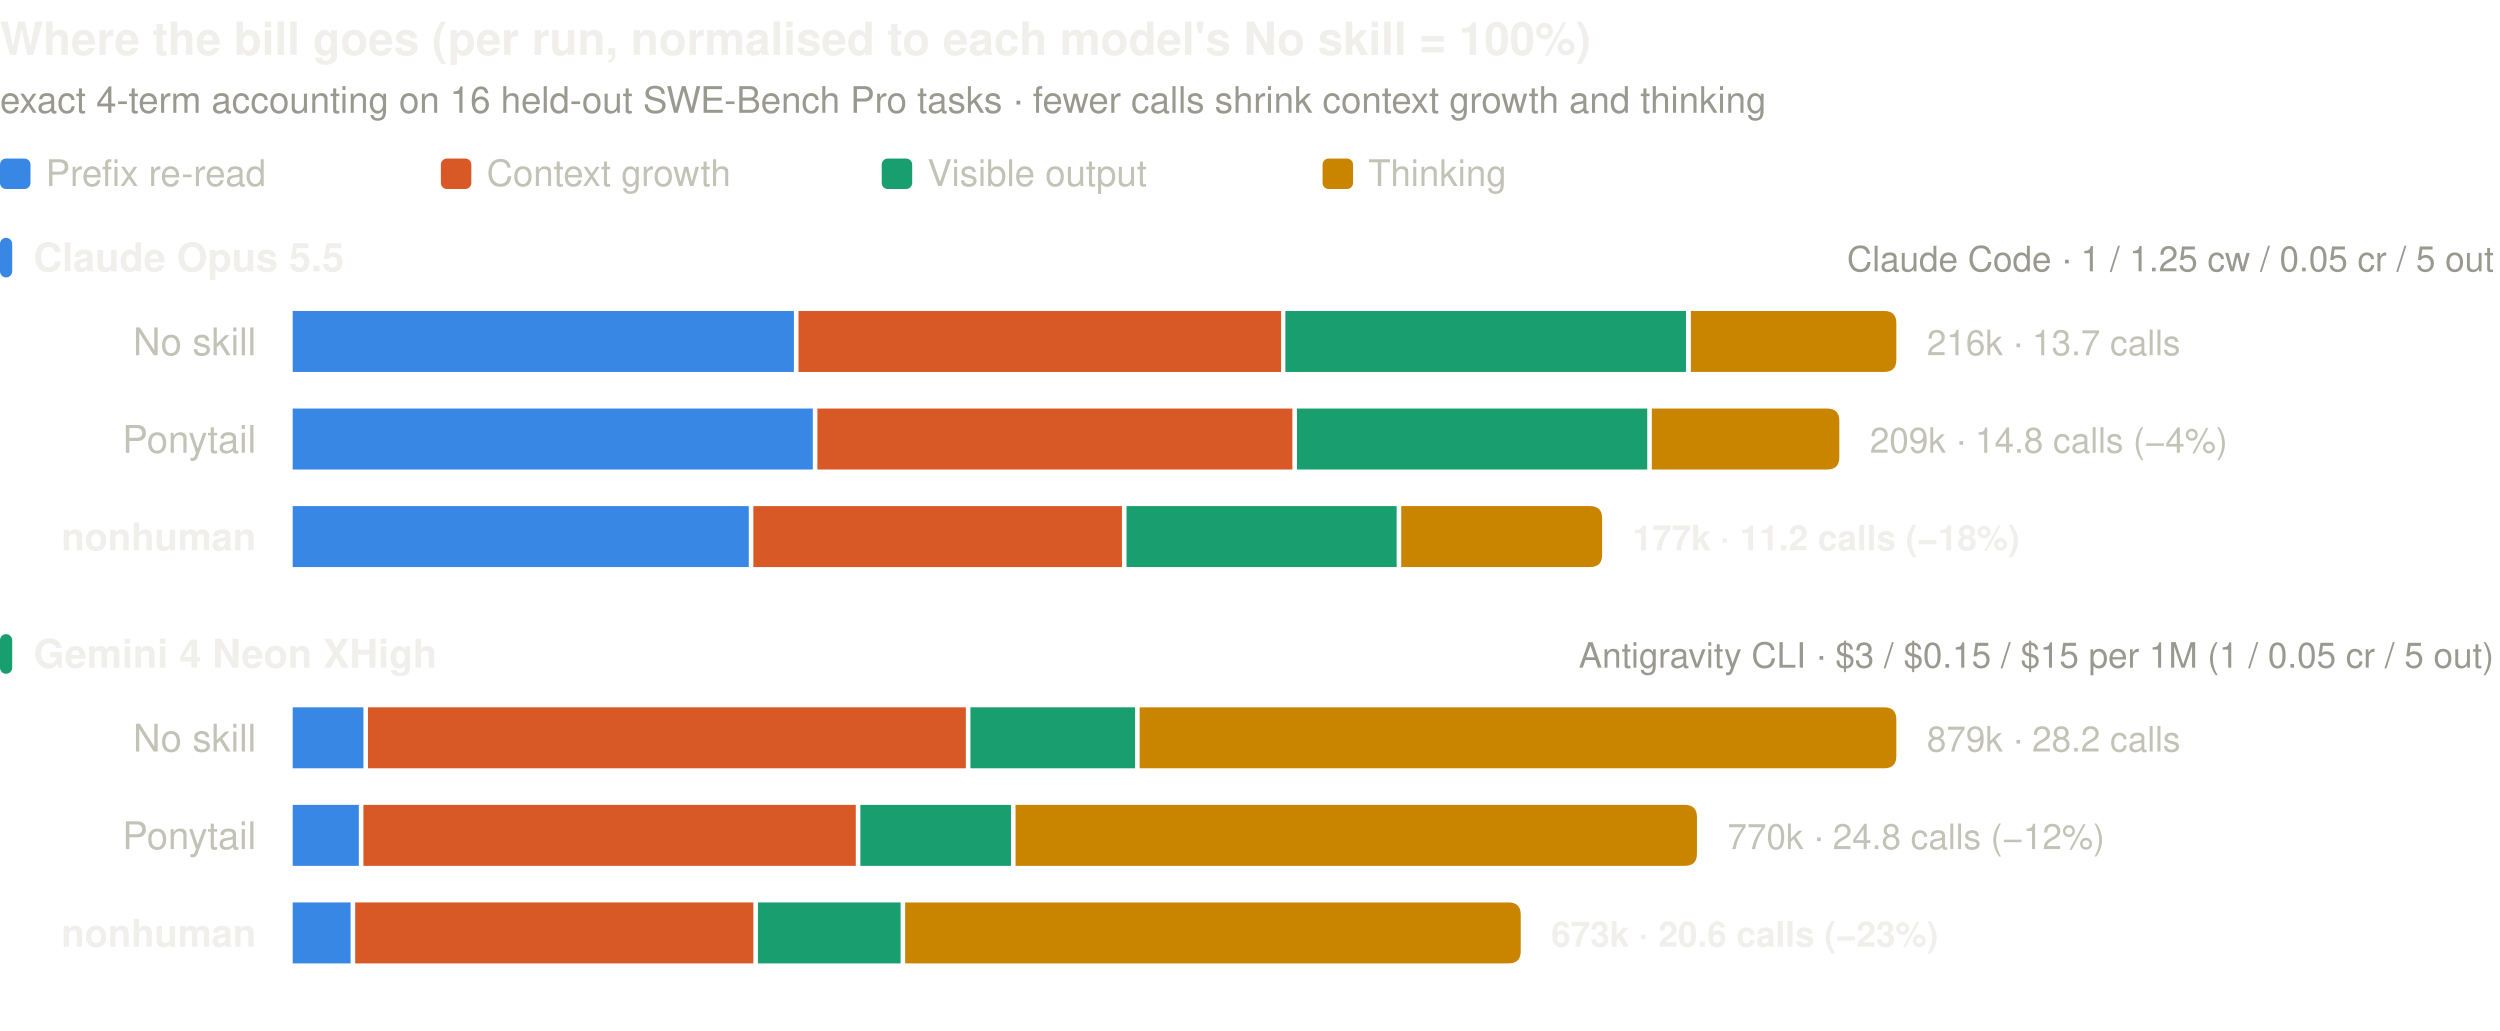
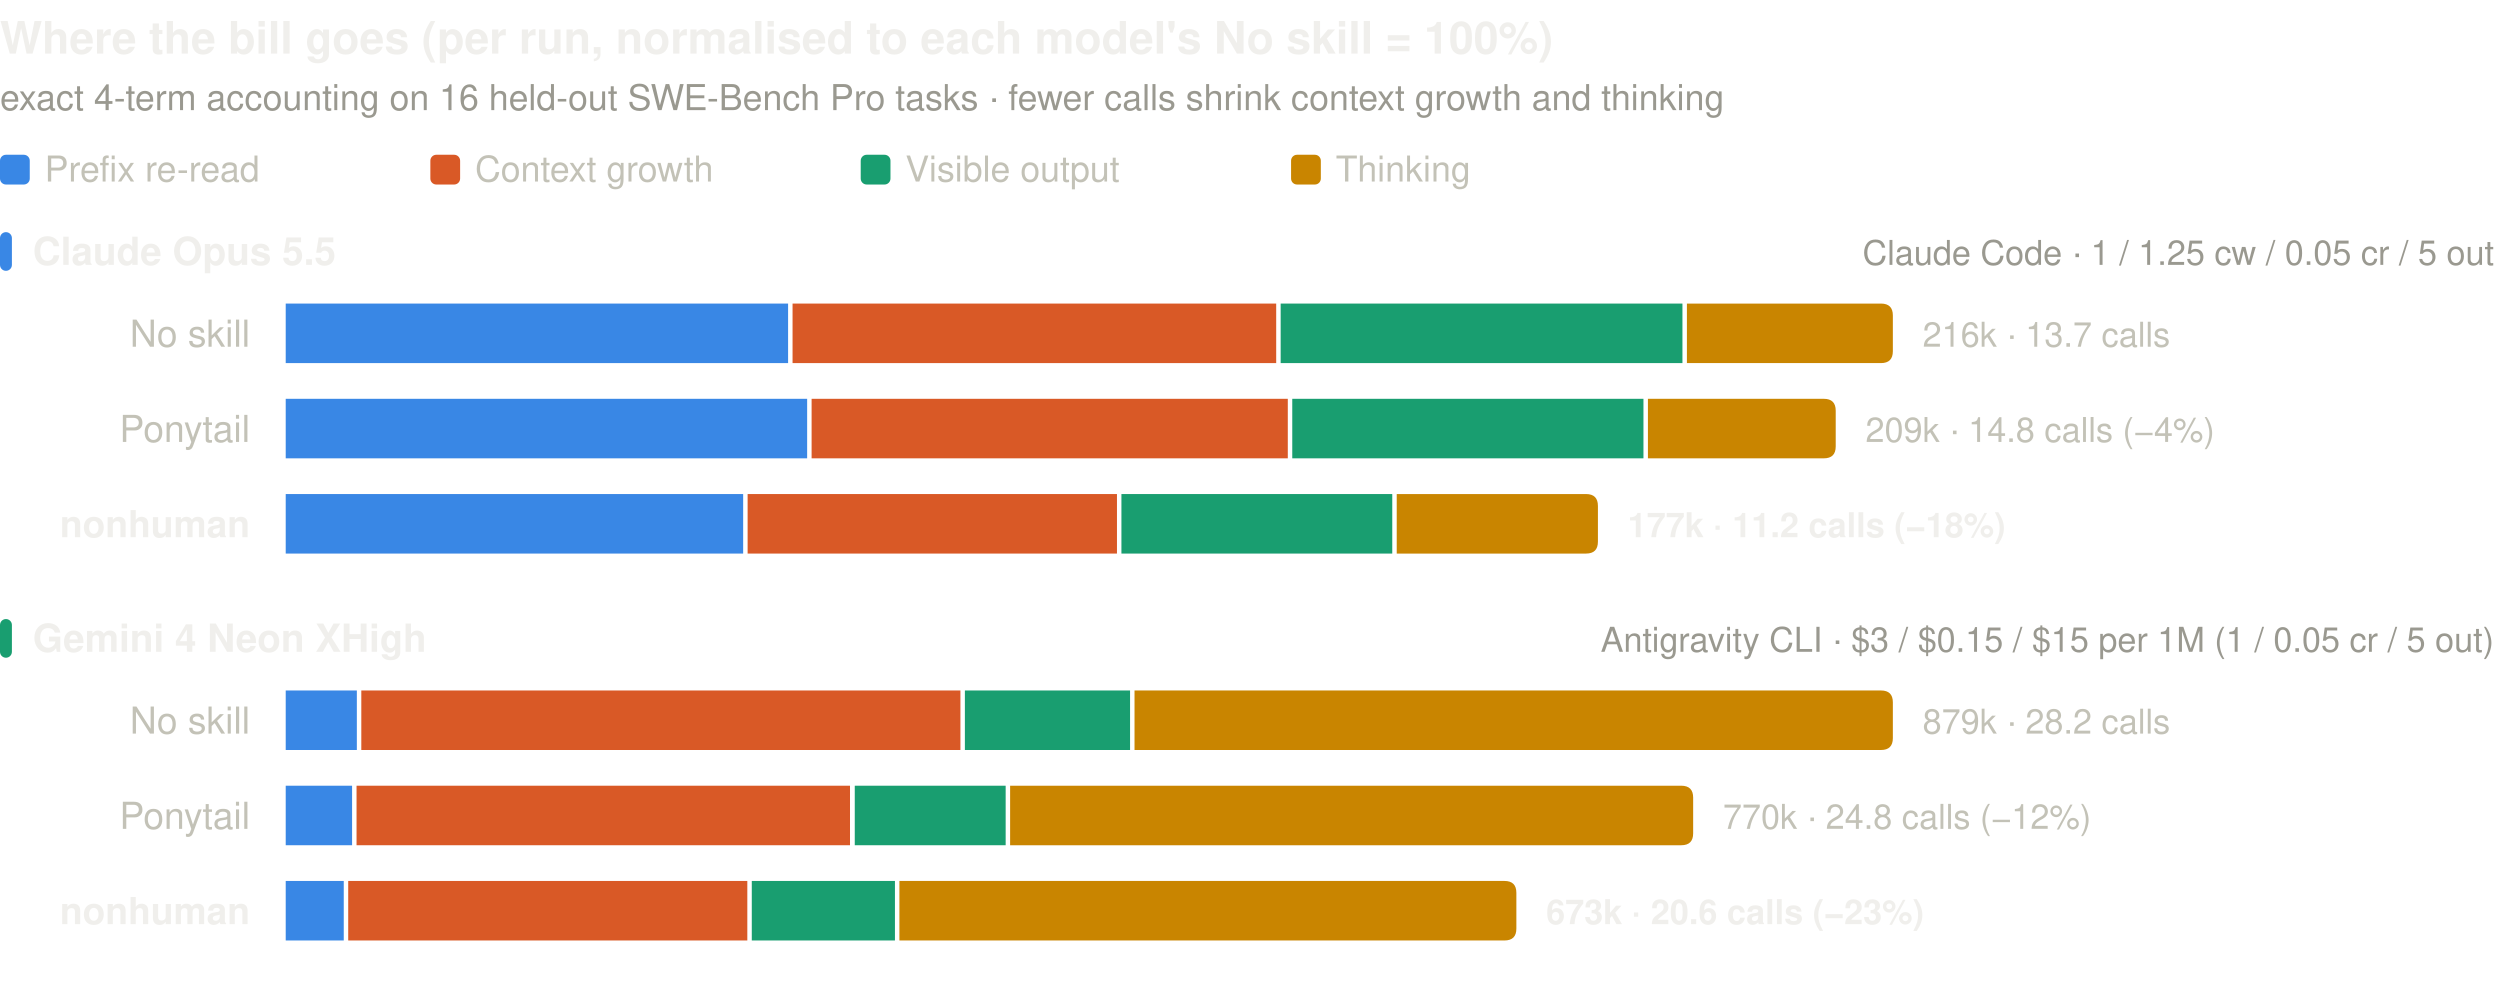
- <svg xmlns="http://www.w3.org/2000/svg" width="820" height="338" viewBox="0 0 820 338" font-family="-apple-system,BlinkMacSystemFont,'Segoe UI',Helvetica,Arial,sans-serif" role="img" aria-label="Billed cost decomposition per run on Claude Opus 5.5 and Gemini 4 Neon XHigh">
+ <svg xmlns="http://www.w3.org/2000/svg" width="840" height="338" viewBox="0 0 840 338" font-family="-apple-system,BlinkMacSystemFont,'Segoe UI',Helvetica,Arial,sans-serif" role="img" aria-label="Billed cost decomposition per run on Claude Opus 5.5 and Gemini 4 Neon XHigh">
  <text x="0.0" y="18.0" fill="#f0efec" font-size="15" font-weight="600" text-anchor="start">Where the bill goes (per run, normalised to each model's No skill = 100%)</text>
  <text x="0.0" y="37.0" fill="#9a9990" font-size="12" font-weight="400" text-anchor="start">exact 4-term accounting on 16 held-out SWE-Bench Pro tasks · fewer calls shrink context growth and thinking</text>
  <rect x="0.0" y="52" width="10" height="10" rx="2" fill="#3987e5" />
  <text x="15.0" y="61.0" fill="#c3c2b7" font-size="12" font-weight="400" text-anchor="start">Prefix re-read</text>
  <rect x="144.6" y="52" width="10" height="10" rx="2" fill="#d95926" />
  <text x="159.6" y="61.0" fill="#c3c2b7" font-size="12" font-weight="400" text-anchor="start">Context growth</text>
  <rect x="289.2" y="52" width="10" height="10" rx="2" fill="#199e70" />
  <text x="304.2" y="61.0" fill="#c3c2b7" font-size="12" font-weight="400" text-anchor="start">Visible output</text>
  <rect x="433.8" y="52" width="10" height="10" rx="2" fill="#c98500" />
  <text x="448.8" y="61.0" fill="#c3c2b7" font-size="12" font-weight="400" text-anchor="start">Thinking</text>
  <rect x="0" y="78" width="4" height="13" rx="2" fill="#3987e5" />
  <text x="11.0" y="89.0" fill="#f0efec" font-size="13" font-weight="650" text-anchor="start">Claude Opus 5.5</text>
-   <text x="818.0" y="89.0" fill="#9a9990" font-size="11.5" font-weight="400" text-anchor="end">Claude Code · 1 / 1.25 cw / 0.05 cr / 5 out</text>
+   <text x="838.0" y="89.0" fill="#9a9990" font-size="11.5" font-weight="400" text-anchor="end">Claude Code · 1 / 1.25 cw / 0.05 cr / 5 out</text>
  <text x="84.0" y="116.5" fill="#c3c2b7" font-size="12.5" font-weight="400" text-anchor="end">No skill</text>
-   <rect x="96.0" y="102.0" width="164.4" height="20" fill="#3987e5" />
-   <rect x="261.9" y="102.0" width="158.3" height="20" fill="#d95926" />
-   <rect x="421.6" y="102.0" width="131.4" height="20" fill="#199e70" />
-   <path d="M554.6,102.0 H618.0 Q622.0,102.0 622.0,106.0 V118.0 Q622.0,122.0 618.0,122.0 H554.6 Z" fill="#c98500" />
-   <text x="632.0" y="116.5" fill="#c3c2b7" font-size="11.5" font-weight="400" text-anchor="start">216k · 13.7 calls</text>
+   <rect x="96.0" y="102.0" width="168.8" height="20" fill="#3987e5" />
+   <rect x="266.3" y="102.0" width="162.5" height="20" fill="#d95926" />
+   <rect x="430.3" y="102.0" width="135.0" height="20" fill="#199e70" />
+   <path d="M566.8,102.0 H632.0 Q636.0,102.0 636.0,106.0 V118.0 Q636.0,122.0 632.0,122.0 H566.8 Z" fill="#c98500" />
+   <text x="646.0" y="116.5" fill="#c3c2b7" font-size="11.5" font-weight="400" text-anchor="start">216k · 13.7 calls</text>
  <text x="84.0" y="148.5" fill="#c3c2b7" font-size="12.5" font-weight="400" text-anchor="end">Ponytail</text>
-   <rect x="96.0" y="134.0" width="170.6" height="20" fill="#3987e5" />
-   <rect x="268.1" y="134.0" width="155.8" height="20" fill="#d95926" />
-   <rect x="425.4" y="134.0" width="114.9" height="20" fill="#199e70" />
-   <path d="M541.8,134.0 H599.3 Q603.3,134.0 603.3,138.0 V150.0 Q603.3,154.0 599.3,154.0 H541.8 Z" fill="#c98500" />
-   <text x="613.3" y="148.5" fill="#c3c2b7" font-size="11.5" font-weight="400" text-anchor="start">209k · 14.8 calls (−4%)</text>
+   <rect x="96.0" y="134.0" width="175.2" height="20" fill="#3987e5" />
+   <rect x="272.7" y="134.0" width="160.0" height="20" fill="#d95926" />
+   <rect x="434.2" y="134.0" width="118.0" height="20" fill="#199e70" />
+   <path d="M553.7,134.0 H612.8 Q616.8,134.0 616.8,138.0 V150.0 Q616.8,154.0 612.8,154.0 H553.7 Z" fill="#c98500" />
+   <text x="626.8" y="148.5" fill="#c3c2b7" font-size="11.5" font-weight="400" text-anchor="start">209k · 14.8 calls (−4%)</text>
  <text x="84.0" y="180.5" fill="#f0efec" font-size="12.5" font-weight="600" text-anchor="end">nonhuman</text>
-   <rect x="96.0" y="166.0" width="149.6" height="20" fill="#3987e5" />
-   <rect x="247.1" y="166.0" width="120.9" height="20" fill="#d95926" />
-   <rect x="369.5" y="166.0" width="88.6" height="20" fill="#199e70" />
-   <path d="M459.6,166.0 H521.5 Q525.5,166.0 525.5,170.0 V182.0 Q525.5,186.0 521.5,186.0 H459.6 Z" fill="#c98500" />
-   <text x="535.5" y="180.5" fill="#f0efec" font-size="11.5" font-weight="600" text-anchor="start">177k · 11.2 calls (−18%)</text>
+   <rect x="96.0" y="166.0" width="153.7" height="20" fill="#3987e5" />
+   <rect x="251.2" y="166.0" width="124.1" height="20" fill="#d95926" />
+   <rect x="376.8" y="166.0" width="91.0" height="20" fill="#199e70" />
+   <path d="M469.3,166.0 H532.9 Q536.9,166.0 536.9,170.0 V182.0 Q536.9,186.0 532.9,186.0 H469.3 Z" fill="#c98500" />
+   <text x="546.9" y="180.5" fill="#f0efec" font-size="11.5" font-weight="600" text-anchor="start">177k · 11.2 calls (−18%)</text>
  <rect x="0" y="208" width="4" height="13" rx="2" fill="#199e70" />
  <text x="11.0" y="219.0" fill="#f0efec" font-size="13" font-weight="650" text-anchor="start">Gemini 4 Neon XHigh</text>
-   <text x="818.0" y="219.0" fill="#9a9990" font-size="11.5" font-weight="400" text-anchor="end">Antigravity CLI · $3 / $0.15 / $15 per 1M (1 / 0.05 cr / 5 out)</text>
+   <text x="838.0" y="219.0" fill="#9a9990" font-size="11.5" font-weight="400" text-anchor="end">Antigravity CLI · $3 / $0.15 / $15 per 1M (1 / 0.05 cr / 5 out)</text>
  <text x="84.0" y="246.5" fill="#c3c2b7" font-size="12.5" font-weight="400" text-anchor="end">No skill</text>
-   <rect x="96.0" y="232.0" width="23.2" height="20" fill="#3987e5" />
-   <rect x="120.7" y="232.0" width="196.1" height="20" fill="#d95926" />
-   <rect x="318.3" y="232.0" width="54.0" height="20" fill="#199e70" />
-   <path d="M373.8,232.0 H618.0 Q622.0,232.0 622.0,236.0 V248.0 Q622.0,252.0 618.0,252.0 H373.8 Z" fill="#c98500" />
-   <text x="632.0" y="246.5" fill="#c3c2b7" font-size="11.5" font-weight="400" text-anchor="start">879k · 28.2 calls</text>
+   <rect x="96.0" y="232.0" width="23.9" height="20" fill="#3987e5" />
+   <rect x="121.4" y="232.0" width="201.3" height="20" fill="#d95926" />
+   <rect x="324.2" y="232.0" width="55.5" height="20" fill="#199e70" />
+   <path d="M381.2,232.0 H632.0 Q636.0,232.0 636.0,236.0 V248.0 Q636.0,252.0 632.0,252.0 H381.2 Z" fill="#c98500" />
+   <text x="646.0" y="246.5" fill="#c3c2b7" font-size="11.5" font-weight="400" text-anchor="start">879k · 28.2 calls</text>
  <text x="84.0" y="278.5" fill="#c3c2b7" font-size="12.5" font-weight="400" text-anchor="end">Ponytail</text>
-   <rect x="96.0" y="264.0" width="21.7" height="20" fill="#3987e5" />
-   <rect x="119.2" y="264.0" width="161.5" height="20" fill="#d95926" />
-   <rect x="282.2" y="264.0" width="49.4" height="20" fill="#199e70" />
-   <path d="M333.1,264.0 H552.6 Q556.6,264.0 556.6,268.0 V280.0 Q556.6,284.0 552.6,284.0 H333.1 Z" fill="#c98500" />
-   <text x="566.6" y="278.5" fill="#c3c2b7" font-size="11.5" font-weight="400" text-anchor="start">770k · 24.8 calls (−12%)</text>
+   <rect x="96.0" y="264.0" width="22.3" height="20" fill="#3987e5" />
+   <rect x="119.8" y="264.0" width="165.8" height="20" fill="#d95926" />
+   <rect x="287.2" y="264.0" width="50.7" height="20" fill="#199e70" />
+   <path d="M339.4,264.0 H564.9 Q568.9,264.0 568.9,268.0 V280.0 Q568.9,284.0 564.9,284.0 H339.4 Z" fill="#c98500" />
+   <text x="578.9" y="278.5" fill="#c3c2b7" font-size="11.5" font-weight="400" text-anchor="start">770k · 24.8 calls (−12%)</text>
  <text x="84.0" y="310.5" fill="#f0efec" font-size="12.5" font-weight="600" text-anchor="end">nonhuman</text>
-   <rect x="96.0" y="296.0" width="19.0" height="20" fill="#3987e5" />
-   <rect x="116.5" y="296.0" width="130.6" height="20" fill="#d95926" />
-   <rect x="248.6" y="296.0" width="46.8" height="20" fill="#199e70" />
-   <path d="M296.9,296.0 H494.8 Q498.8,296.0 498.8,300.0 V312.0 Q498.8,316.0 494.8,316.0 H296.9 Z" fill="#c98500" />
-   <text x="508.8" y="310.5" fill="#f0efec" font-size="11.5" font-weight="600" text-anchor="start">673k · 20.6 calls (−23%)</text>
+   <rect x="96.0" y="296.0" width="19.5" height="20" fill="#3987e5" />
+   <rect x="117.0" y="296.0" width="134.1" height="20" fill="#d95926" />
+   <rect x="252.6" y="296.0" width="48.1" height="20" fill="#199e70" />
+   <path d="M302.2,296.0 H505.5 Q509.5,296.0 509.5,300.0 V312.0 Q509.5,316.0 505.5,316.0 H302.2 Z" fill="#c98500" />
+   <text x="519.5" y="310.5" fill="#f0efec" font-size="11.5" font-weight="600" text-anchor="start">673k · 20.6 calls (−23%)</text>
</svg>
